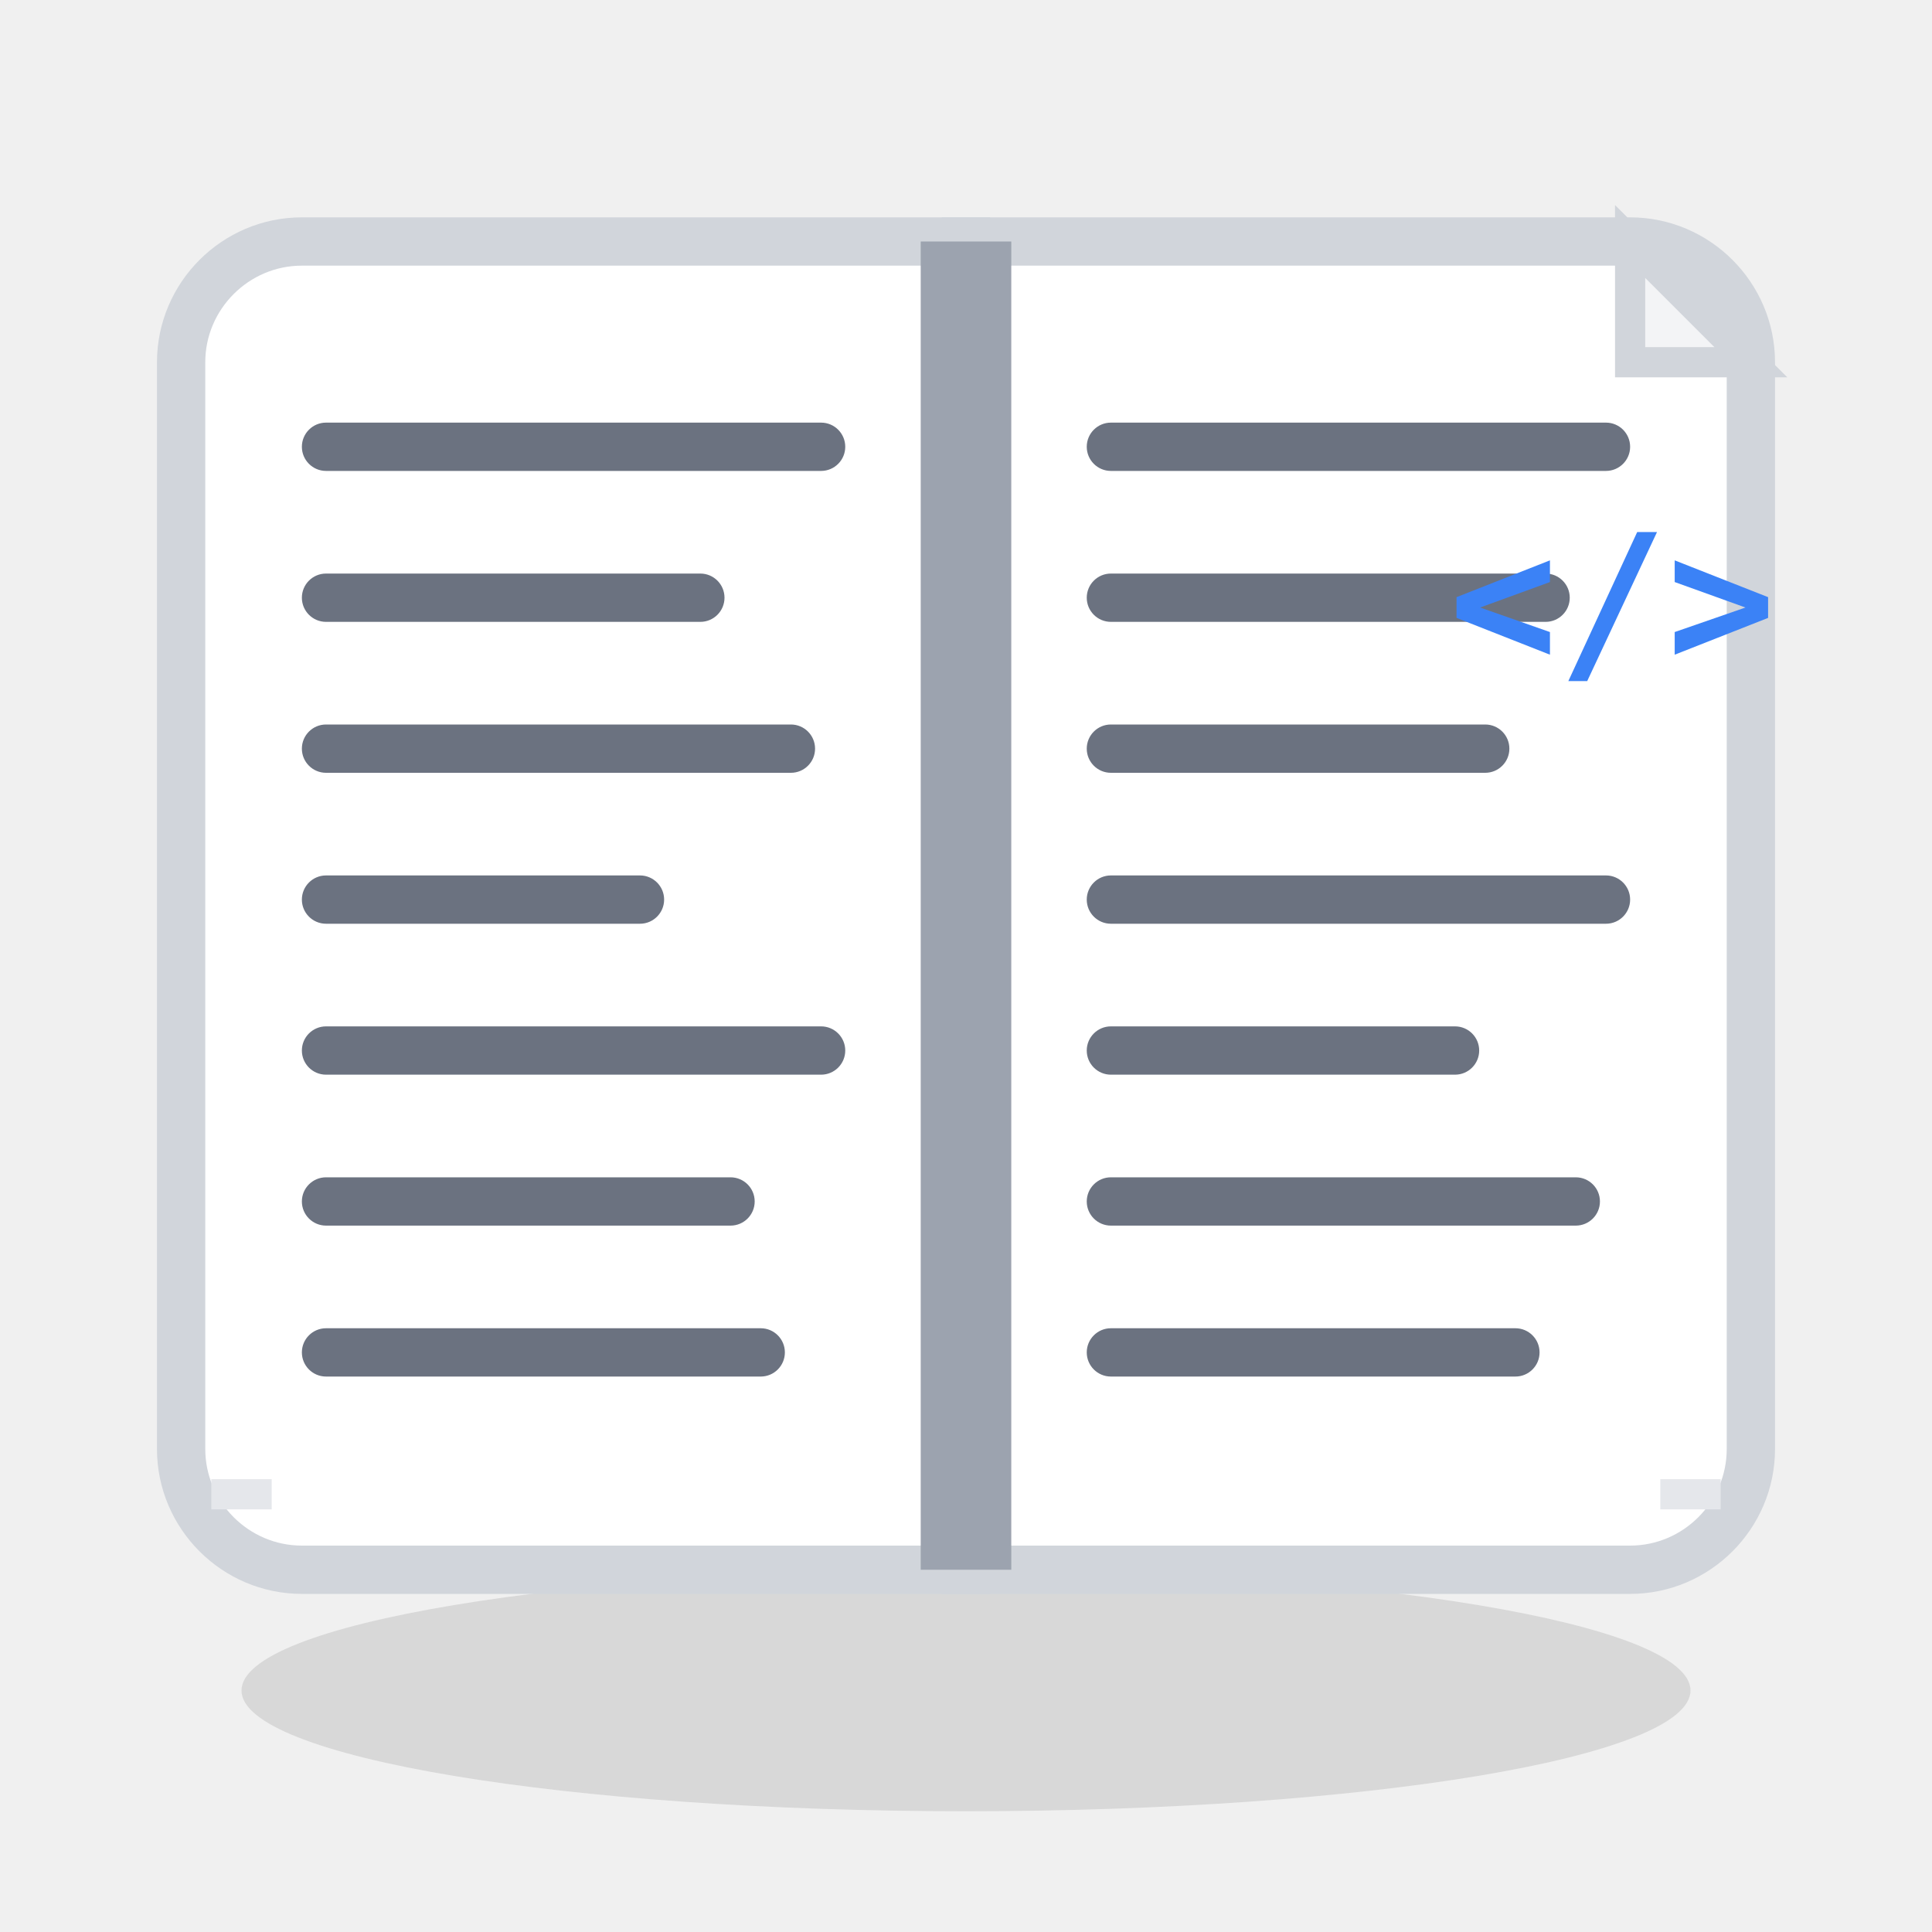
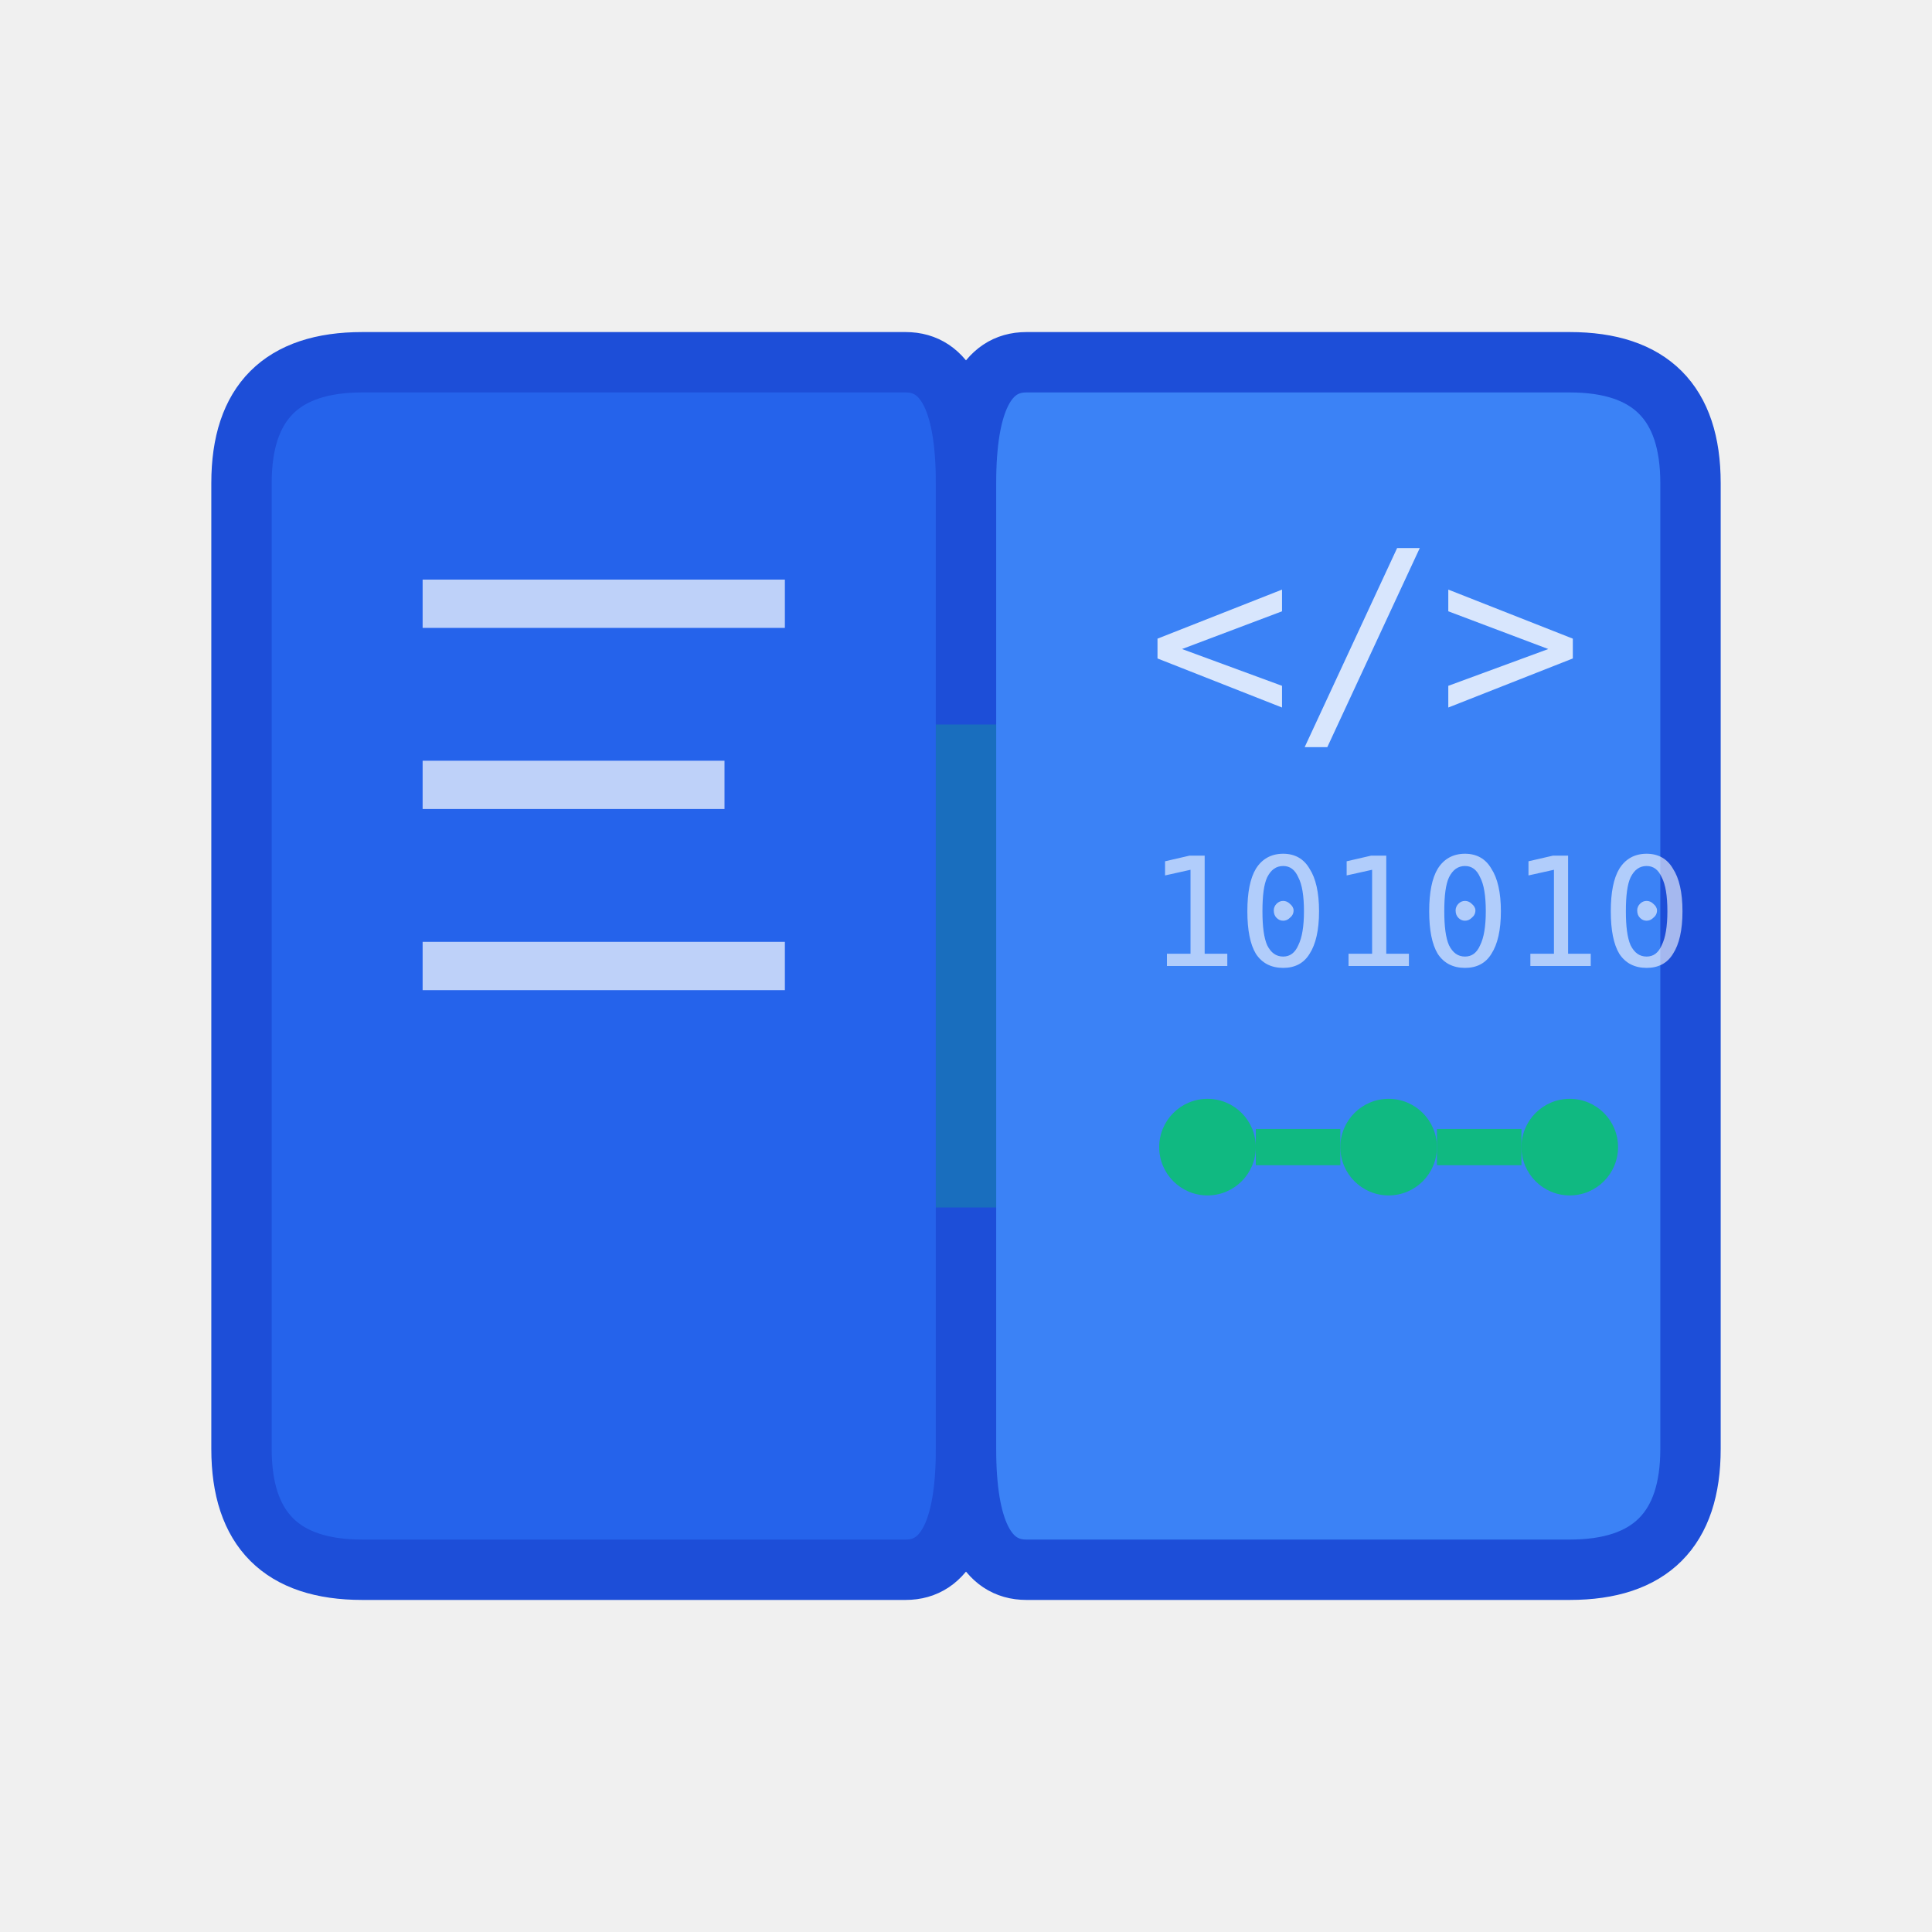
<svg xmlns="http://www.w3.org/2000/svg" width="32" height="32" viewBox="0 0 32 32" fill="none">
-   <ellipse cx="16" cy="28" rx="12" ry="2" fill="#000000" opacity="0.1" />
-   <path d="M3 6 C3 4.9 3.9 4 5 4 L16 4 L16 26 L5 26 C3.9 26 3 25.1 3 24 Z" fill="#FFFFFF" stroke="#D1D5DB" stroke-width="0.8" />
-   <path d="M16 4 L27 4 C28.1 4 29 4.9 29 6 L29 24 C29 25.1 28.1 26 27 26 L16 26 Z" fill="#FFFFFF" stroke="#D1D5DB" stroke-width="0.8" />
-   <line x1="16" y1="4" x2="16" y2="26" stroke="#9CA3AF" stroke-width="1.5" />
-   <rect x="5" y="7" width="9" height="0.8" fill="#6B7280" rx="0.4" />
-   <rect x="5" y="9.5" width="7" height="0.8" fill="#6B7280" rx="0.4" />
-   <rect x="5" y="12" width="8.5" height="0.8" fill="#6B7280" rx="0.4" />
-   <rect x="5" y="14.5" width="6" height="0.8" fill="#6B7280" rx="0.4" />
-   <rect x="5" y="17" width="9" height="0.8" fill="#6B7280" rx="0.4" />
-   <rect x="5" y="19.5" width="7.5" height="0.8" fill="#6B7280" rx="0.4" />
-   <rect x="5" y="22" width="8" height="0.8" fill="#6B7280" rx="0.4" />
-   <rect x="18" y="7" width="9" height="0.8" fill="#6B7280" rx="0.4" />
-   <rect x="18" y="9.5" width="8" height="0.8" fill="#6B7280" rx="0.4" />
-   <rect x="18" y="12" width="7" height="0.8" fill="#6B7280" rx="0.4" />
-   <rect x="18" y="14.5" width="9" height="0.8" fill="#6B7280" rx="0.4" />
-   <rect x="18" y="17" width="6.5" height="0.8" fill="#6B7280" rx="0.4" />
-   <rect x="18" y="19.5" width="8.5" height="0.8" fill="#6B7280" rx="0.4" />
-   <rect x="18" y="22" width="7.5" height="0.8" fill="#6B7280" rx="0.4" />
-   <text x="24" y="11" font-family="monospace" font-size="3" fill="#3B82F6" font-weight="bold">&lt;/&gt;</text>
-   <path d="M27 4 L29 6 L27 6 Z" fill="#F3F4F6" stroke="#D1D5DB" stroke-width="0.5" />
-   <line x1="4" y1="25" x2="4" y2="24.5" stroke="#E5E7EB" stroke-width="1" />
-   <line x1="28" y1="25" x2="28" y2="24.5" stroke="#E5E7EB" stroke-width="1" />
+   <path d="M4 8 Q4 6 6 6 L15 6 Q16 6 16 8 L16 24 Q16 26 15 26 L6 26 Q4 26 4 24 Z" fill="#2563eb" stroke="#1d4ed8" stroke-width="1" />
+   <path d="M16 8 Q16 6 17 6 L26 6 Q28 6 28 8 L28 24 Q28 26 26 26 L17 26 Q16 26 16 24 Z" fill="#3b82f6" stroke="#1d4ed8" stroke-width="1" />
+   <line x1="7" y1="10" x2="13" y2="10" stroke="white" stroke-width="0.8" opacity="0.7" />
+   <line x1="7" y1="13" x2="12" y2="13" stroke="white" stroke-width="0.8" opacity="0.7" />
+   <line x1="7" y1="16" x2="13" y2="16" stroke="white" stroke-width="0.8" opacity="0.7" />
+   <text x="19" y="12" font-family="monospace" font-size="4" fill="white" opacity="0.8">&lt;/&gt;</text>
+   <text x="19" y="16" font-family="monospace" font-size="2.5" fill="white" opacity="0.6">101010</text>
+   <circle cx="20" cy="19" r="0.8" fill="#10b981" />
+   <circle cx="23" cy="19" r="0.8" fill="#10b981" />
+   <circle cx="26" cy="19" r="0.8" fill="#10b981" />
+   <line x1="20.8" y1="19" x2="22.2" y2="19" stroke="#10b981" stroke-width="0.6" />
+   <line x1="23.8" y1="19" x2="25.2" y2="19" stroke="#10b981" stroke-width="0.6" />
+   <rect x="15.5" y="12" width="1" height="8" fill="#10b981" opacity="0.3" />
</svg>
